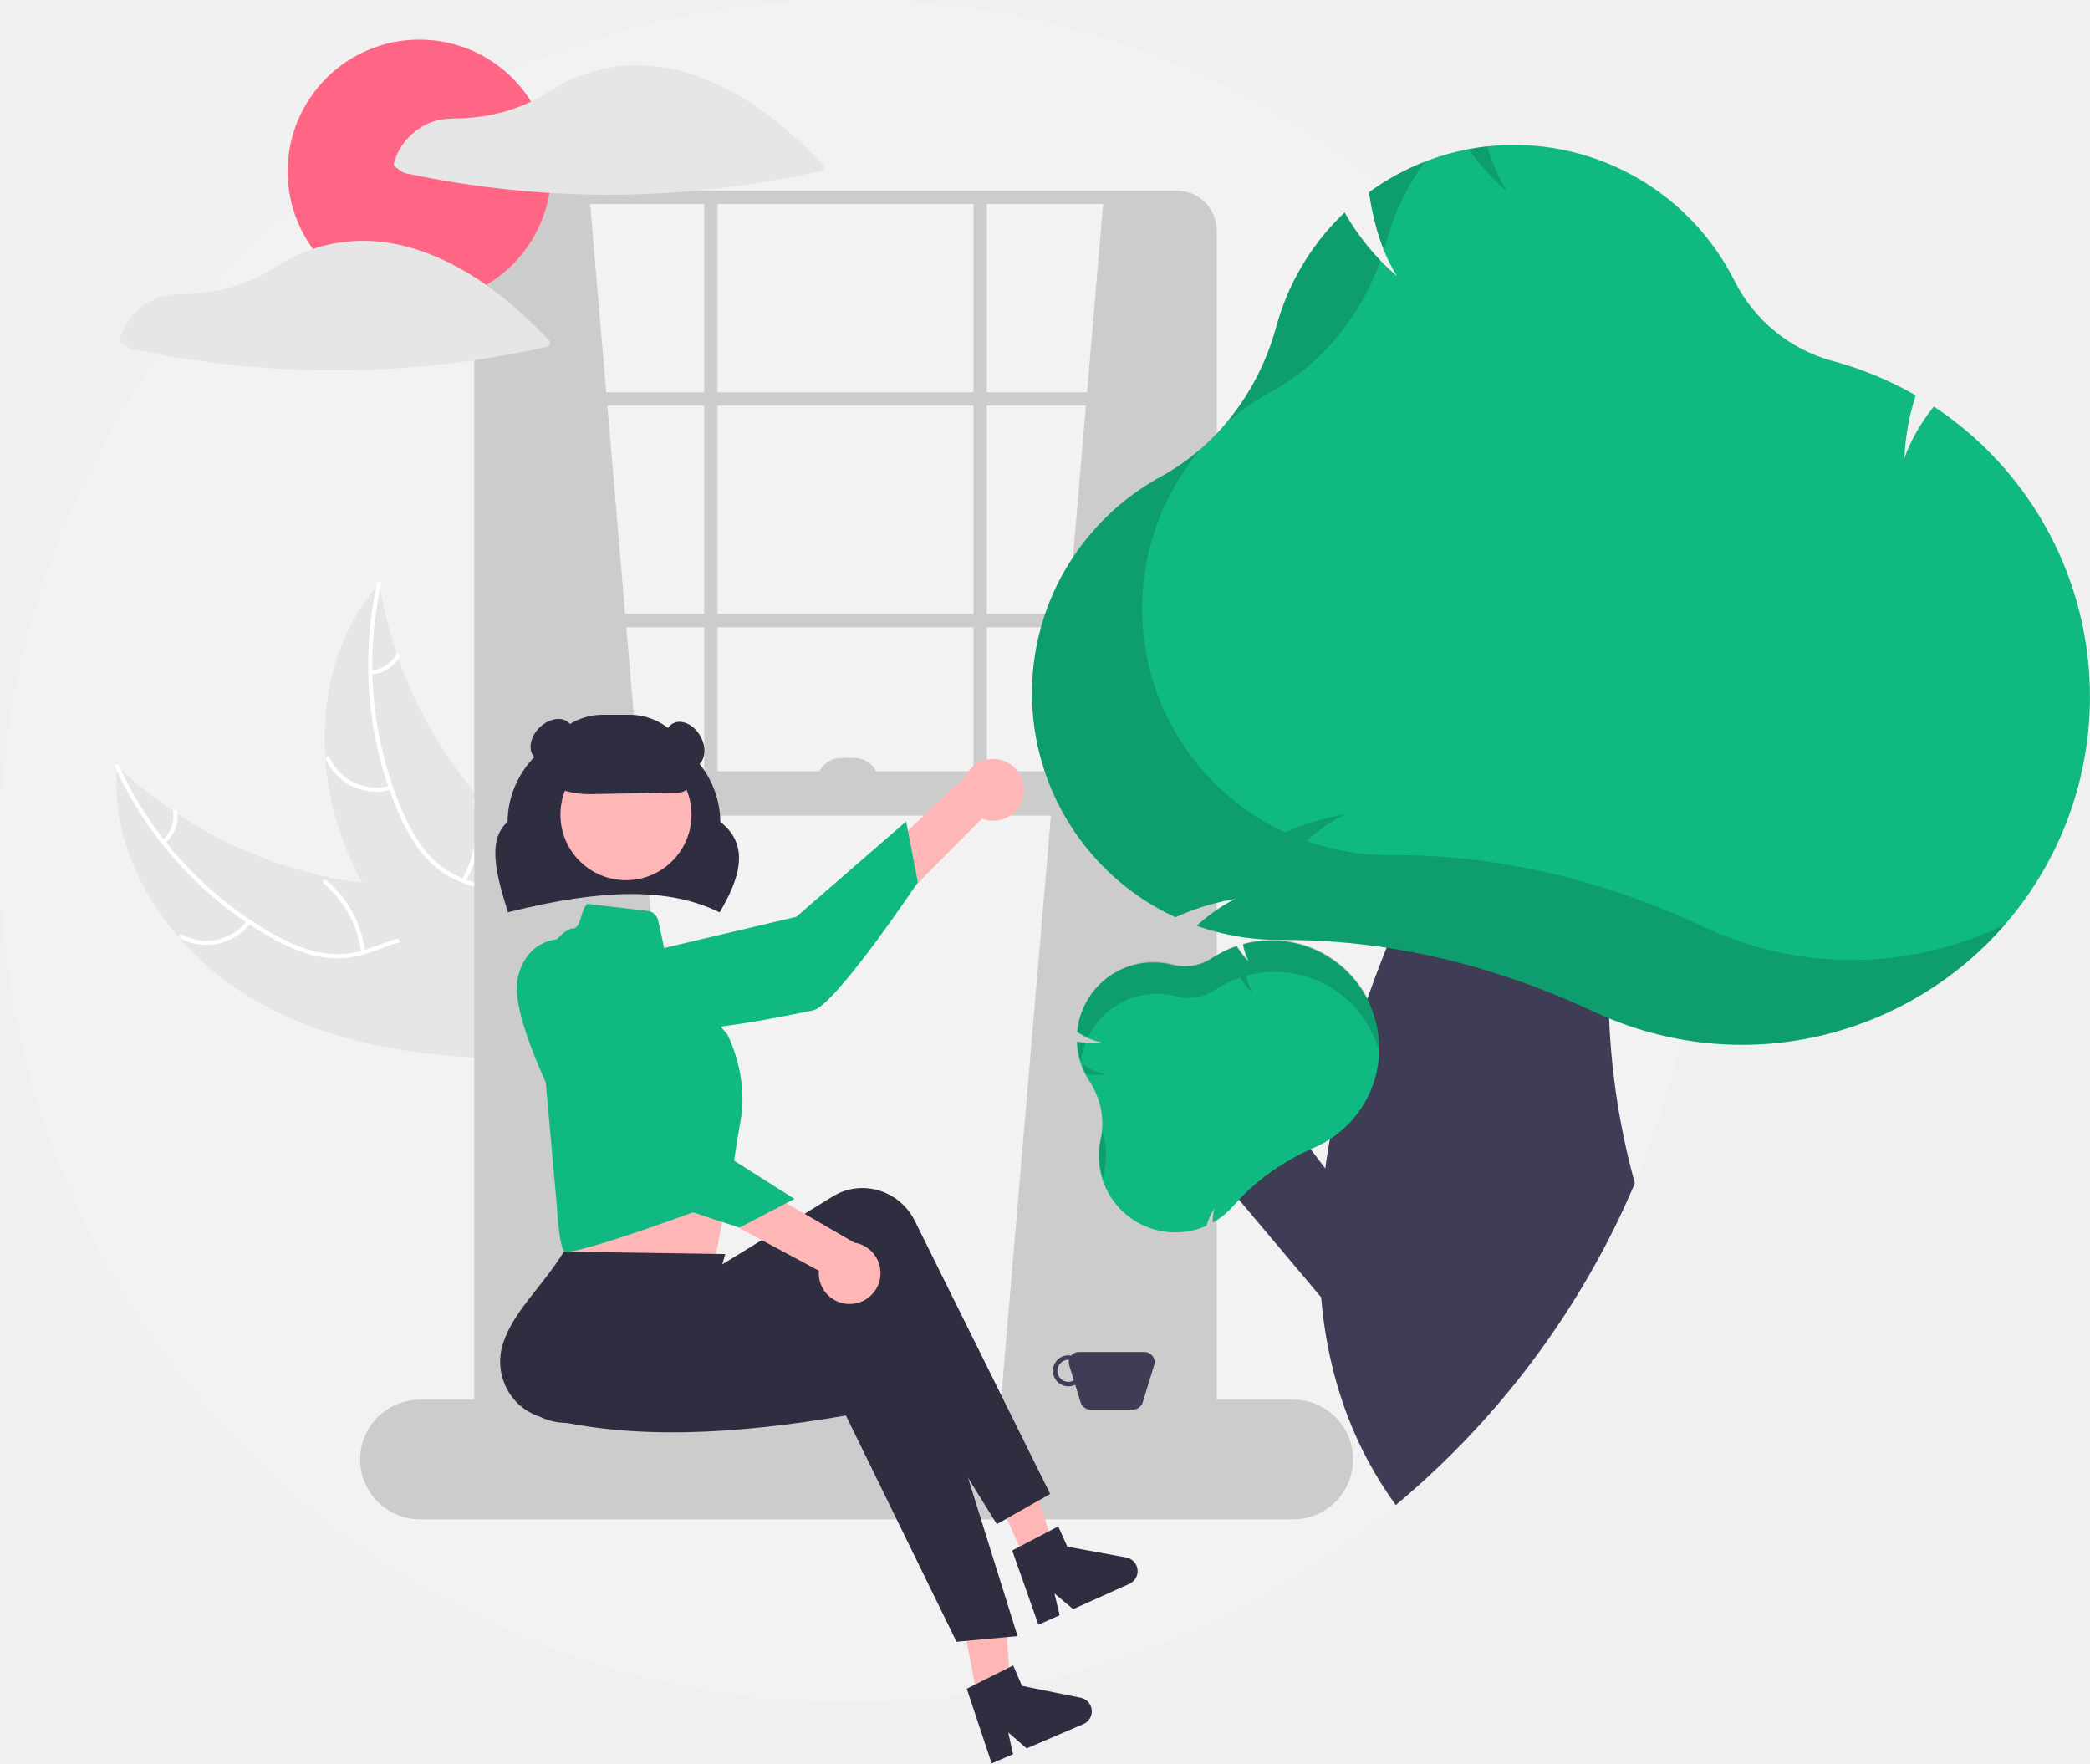
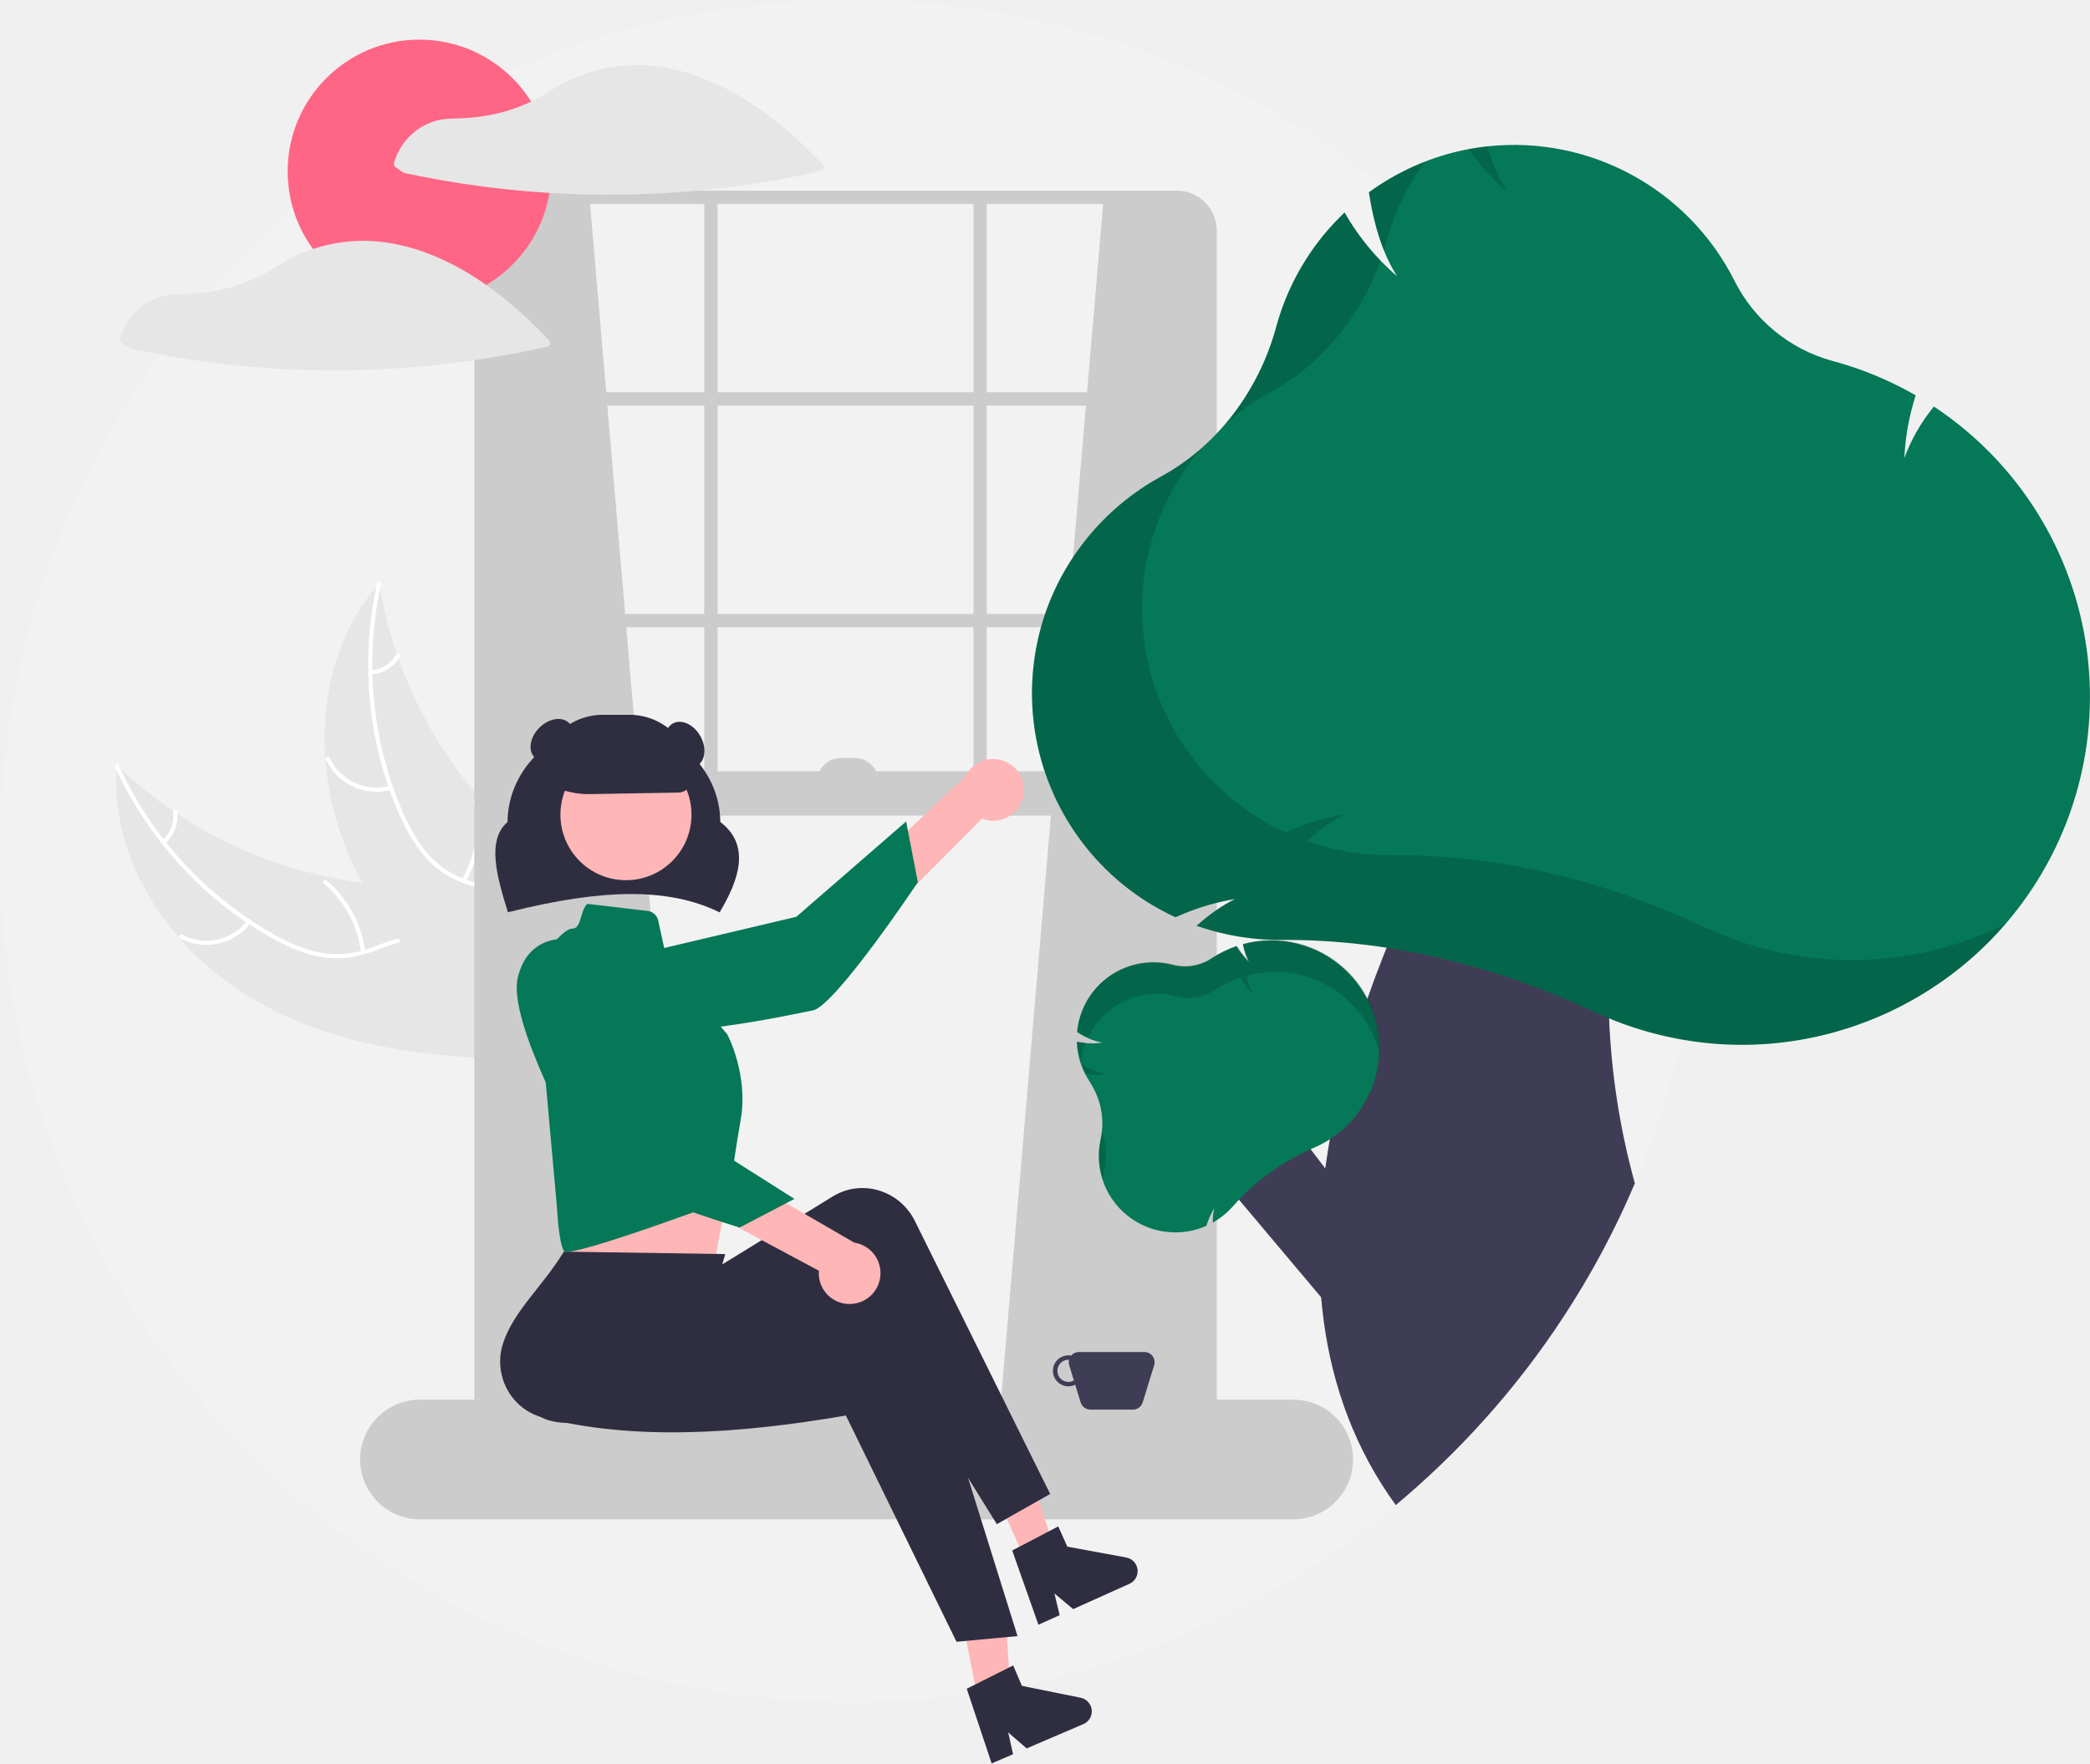
<svg xmlns="http://www.w3.org/2000/svg" data-name="Layer 1" width="943.001" height="795.629" viewBox="0 0 943.001 795.629">
  <path d="M896.499,436.185q0,16.77-1.41,33.2-1.11,12.825-3.03,25.42-2.04,13.335-5,26.35v.01q-1.935,8.565-4.25,16.99a378.355,378.355,0,0,1-16.67,47.92q-2.16,5.085-4.46,10.1a378.585,378.585,0,0,1-19.46,36.94,385.534,385.534,0,0,1-74.35,89.85q-4.74,4.215-9.61,8.29a382.421,382.421,0,0,1-245.76,88.93c-212.08,0-384-171.92-384-384,0-212.08,171.92-384,384-384a382.306,382.306,0,0,1,238.77,83.25q4.77,3.78,9.42,7.73a386.731,386.731,0,0,1,42.23,41.8h.01A382.505,382.505,0,0,1,896.499,436.185Z" transform="translate(-128.4995 -52.18526)" fill="#f2f2f2" />
  <path d="M241.856,502.516c-36.581-21.772-64.19-62.461-60.606-104.878a196.133,196.133,0,0,0,123.333,54.055c17.822,1.053,37.754.369,50.874,12.478,8.163,7.534,11.963,18.878,12.586,29.969.623,11.091-1.599,22.124-3.809,33.011l.761,2.667C322.426,529.978,278.436,524.288,241.856,502.516Z" transform="translate(-128.4995 -52.18526)" fill="#e6e6e6" />
  <path d="M182.142,397.593a167.641,167.641,0,0,0,69.678,76.049c6.587,3.687,13.59,6.854,21.032,8.323a41.405,41.405,0,0,0,21.723-1.721c6.534-2.204,12.963-5.214,19.919-5.791,7.332-.608,14.12,2.221,19.453,7.175,6.525,6.062,10.483,14.107,14.08,22.109,3.994,8.885,8.001,18.176,15.659,24.565.928.774-.328,2.168-1.254,1.396-13.322-11.116-15.497-29.732-26.146-42.824-4.969-6.109-11.809-10.757-19.935-10.635-7.106.107-13.738,3.206-20.334,5.495-6.927,2.403-13.865,3.532-21.178,2.474-7.48-1.081-14.622-3.981-21.274-7.484a162.642,162.642,0,0,1-40.498-30.723A170.614,170.614,0,0,1,180.355,398.165c-.501-1.095,1.29-1.66,1.787-.572Z" transform="translate(-128.4995 -52.18526)" fill="#fff" />
  <path d="M241.624,468.62a25.152,25.152,0,0,1-31.817,6.956c-1.064-.571-.227-2.25.838-1.679a23.29,23.29,0,0,0,29.583-6.531c.727-.964,2.119.296,1.396,1.254Z" transform="translate(-128.4995 -52.18526)" fill="#fff" />
  <path d="M291.41,481.797a48.478,48.478,0,0,0-16.879-31.036c-.925-.777.33-2.172,1.254-1.396A50.424,50.424,0,0,1,293.284,481.697c.148,1.201-1.727,1.294-1.874.1Z" transform="translate(-128.4995 -52.18526)" fill="#fff" />
  <path d="M201.841,431.157a14.237,14.237,0,0,0,4.79-12.632c-.163-1.198,1.712-1.29,1.874-.1a15.954,15.954,0,0,1-5.268,13.986.97.97,0,0,1-1.325.071.943.943,0,0,1-.071-1.325Z" transform="translate(-128.4995 -52.18526)" fill="#fff" />
  <path d="M299.659,315.46c.123.745.246,1.491.383,2.243a187.493,187.493,0,0,0,7.517,29.471c.243.747.501,1.499.765,2.238a197.66,197.66,0,0,0,36.584,62.908,191.952,191.952,0,0,0,20.694,20.552c10.233,8.722,22.022,17.365,28.582,28.626a32.93,32.93,0,0,1,1.871,3.621L368.189,528.683c-.136.113-.258.232-.394.346l-.997,2.589c-.405-.299-.818-.618-1.223-.917-.236-.172-.465-.359-.701-.532-.155-.119-.31-.24-.457-.339-.052-.04-.103-.08-.141-.113-.147-.099-.273-.206-.405-.299q-3.474-2.664-6.923-5.386c-.015-.006-.015-.006-.023-.027-17.484-13.872-33.964-29.326-47.574-46.789-.409-.526-.833-1.057-1.23-1.611a183.167,183.167,0,0,1-16.25-25.087,161.928,161.928,0,0,1-6.968-14.829,134.653,134.653,0,0,1-9.588-40.995c-2.043-28.075,4.916-56.49,22.949-77.632C298.727,316.522,299.182,315.995,299.659,315.46Z" transform="translate(-128.4995 -52.18526)" fill="#e6e6e6" />
  <path d="M300.403,315.957a167.641,167.641,0,0,0,9.848,102.672c3.04,6.91,6.724,13.655,11.782,19.308a41.405,41.405,0,0,0,18.381,11.705c6.544,2.175,13.489,3.641,19.391,7.369,6.22,3.929,9.937,10.274,11.212,17.441,1.56,8.769-.123,17.575-2.069,26.13-2.16,9.498-4.555,19.33-2.287,29.042.275,1.177-1.567,1.534-1.841.359-3.945-16.896,5.527-33.07,4.907-49.934-.29-7.869-2.953-15.699-9.515-20.494-5.738-4.193-12.899-5.711-19.544-7.856-6.977-2.252-13.197-5.528-18.399-10.775-5.322-5.367-9.278-11.982-12.481-18.784a162.642,162.642,0,0,1-13.838-48.913,170.614,170.614,0,0,1,2.683-57.888c.26-1.176,2.029-.549,1.771.619Z" transform="translate(-128.4995 -52.18526)" fill="#fff" />
  <path d="M305.132,408.481A25.152,25.152,0,0,1,275.54,394.879c-.506-1.096,1.174-1.933,1.68-.836a23.29,23.29,0,0,0,27.553,12.596c1.161-.331,1.513,1.512.359,1.841Z" transform="translate(-128.4995 -52.18526)" fill="#fff" />
  <path d="M336.95,448.976a48.477,48.477,0,0,0,5.209-34.943c-.271-1.178,1.571-1.535,1.841-.359a50.424,50.424,0,0,1-5.494,36.35c-.605,1.047-2.158-.006-1.556-1.048Z" transform="translate(-128.4995 -52.18526)" fill="#fff" />
  <path d="M295.923,354.616a14.237,14.237,0,0,0,11.429-7.202c.591-1.055,2.144 0,1.556,1.048a15.954,15.954,0,0,1-12.626,7.995.97.97,0,0,1-1.1-.741.943.943,0,0,1,.741-1.1Z" transform="translate(-128.4995 -52.18526)" fill="#fff" />
  <path d="M394.499,141.185l47,550.192-94,7.068V148.185C358.7,140.774,374.779,139.614,394.499,141.185Z" transform="translate(-128.4995 -52.18526)" fill="#ccc" />
  <path d="M626.499,141.185l-47,550.192,94,7.068V148.185C662.298,140.774,646.22,139.614,626.499,141.185Z" transform="translate(-128.4995 -52.18526)" fill="#ccc" />
  <path d="M659.425,721.185H360.574a18.095,18.095,0,0,1-18.075-18.075V156.26a18.095,18.095,0,0,1,18.075-18.075H659.425A18.095,18.095,0,0,1,677.499,156.26v546.85A18.095,18.095,0,0,1,659.425,721.185Zm-298.851-577A12.088,12.088,0,0,0,348.499,156.26v546.85a12.089,12.089,0,0,0,12.075,12.075H659.425a12.089,12.089,0,0,0,12.075-12.075V156.26a12.088,12.088,0,0,0-12.075-12.075Z" transform="translate(-128.4995 -52.18526)" fill="#ccc" />
  <rect x="217" y="177" width="329" height="6" fill="#ccc" />
  <rect x="217" y="277" width="329" height="6" fill="#ccc" />
  <rect x="317.764" y="89" width="6" height="273" fill="#ccc" />
  <rect x="439.236" y="89" width="6" height="273" fill="#ccc" />
  <path d="M711.999,737.685h-394a27,27,0,0,1,0-54h394a27,27,0,0,1,0,54Z" transform="translate(-128.4995 -52.18526)" fill="#ccc" />
  <rect x="219" y="348" width="327" height="20" fill="#ccc" />
  <path d="M453.194,463.836l-.415-.2c-22.292-10.769-51.483-10.759-94.653.035l-.461.115-.138-.455c-4.567-14.974-9.74-31.934-.021-40.278.136-24.485,21.614-44.368,47.996-44.368,26.376,0,47.851,19.872,47.995,44.351,14.458,11.054,7.567,27.388-.068,40.402Z" transform="translate(-128.4995 -52.18526)" fill="#2f2e41" />
  <path d="M590.206,411.405a13.844,13.844,0,0,1-18.647,10.147l-78.778,79.165L485.753,476.136,563.994,402.621a13.919,13.919,0,0,1,26.212,8.784Z" transform="translate(-128.4995 -52.18526)" fill="#ffb6b6" />
-   <path d="M395.507,487.618s-7.147,16.197,10.488,26.185,79.273-3.812,89.274-5.738S542.625,450.237,542.625,450.237l-5.282-27.415-49.54,43.005Z" transform="translate(-128.4995 -52.18526)" fill="#10b981" />
+   <path d="M395.507,487.618s-7.147,16.197,10.488,26.185,79.273-3.812,89.274-5.738S542.625,450.237,542.625,450.237l-5.282-27.415-49.54,43.005Z" transform="translate(-128.4995 -52.18526)" fill="#047857" />
  <path d="M382.499,577.185l1,19s-2.952,16.83-.524,20.462c2.409,3.614,68.15,4.07,68.15,4.07s4.344-23.416,8.085-43.913Z" transform="translate(-128.4995 -52.18526)" fill="#ffb6b6" />
  <polygon points="443.014 776.221 456.758 773.445 452.824 717.931 432.54 722.028 443.014 776.221" fill="#ffb6b6" />
  <polygon points="462.701 703.978 475.478 698.233 458.903 645.117 440.045 653.597 462.701 703.978" fill="#ffb6b6" />
  <path d="M602.33,726.235l-24.058,13.622-59.332-95.342c-41.651,28.061-82.381,41.499-123.441,48.67-13.882,2.472-28.035,1.219-30.701-12.91q-.187-.991-.298-1.993c-1.639-15.433,17.558-35.215,19.999-54.097l52.54-3.154,6.479,8.307L504.28,591.982c12.219-7.512,28.291-3.449,35.897,9.076q.602.992,1.118,2.033Z" transform="translate(-128.4995 -52.18526)" fill="#2f2e41" />
  <path d="M587.605,790.372l-27.528,2.558-49.913-102.081c-49.495,8.512-96.19,11.239-136.579.942-13.675-3.438-22.034-17.558-18.67-31.538q.236-.98.545-1.94c4.834-14.748,17.487-25.183,27.456-41.404L455.733,618.016l-8.133,28.062,70.736-9.154c14.225-1.841,27.217,8.456,29.018,22.998q.143,1.152.186,2.313Z" transform="translate(-128.4995 -52.18526)" fill="#2f2e41" />
  <circle cx="282.432" cy="367.57" r="29.568" fill="#ffb6b6" />
-   <path d="M393.598,459.997l27.111,3.19a5.532,5.532,0,0,1,4.758,4.313l4.311,19.729,26.877,31.651s9.651,18.096,6.032,38.605-5.21,35.748-5.21,35.748S385.381,620.263,382.968,616.644s-3.196-20.058-3.196-20.058L370.121,489.216S380.979,471.121,387.011,471.121C390.904,470.989,390.405,462.228,393.598,459.997Z" transform="translate(-128.4995 -52.18526)" fill="#10b981" />
-   <ellipse cx="329.711" cy="539.387" rx="6.884" ry="8.261" fill="#10b981" />
+   <path d="M393.598,459.997l27.111,3.19a5.532,5.532,0,0,1,4.758,4.313l4.311,19.729,26.877,31.651s9.651,18.096,6.032,38.605-5.21,35.748-5.21,35.748S385.381,620.263,382.968,616.644s-3.196-20.058-3.196-20.058L370.121,489.216S380.979,471.121,387.011,471.121C390.904,470.989,390.405,462.228,393.598,459.997Z" transform="translate(-128.4995 -52.18526)" fill="#047857" />
+   <ellipse cx="329.711" cy="539.387" rx="6.884" ry="8.261" fill="#047857" />
  <path d="M564.693,814.113l20.954-10.501,3.949,9.213,26.496,5.356a6.261,6.261,0,0,1,1.227,11.892l-25.601,10.974-8.319-7.222,2.183,9.852-9.653,4.138Z" transform="translate(-128.4995 -52.18526)" fill="#2f2e41" />
  <path d="M585.204,751.744l20.766-10.868,4.111,9.142,26.587,4.889a6.261,6.261,0,0,1,1.436,11.869l-25.404,11.422-8.445-7.074,2.356,9.812-9.578,4.307Z" transform="translate(-128.4995 -52.18526)" fill="#2f2e41" />
  <path d="M394.039,410.48a37.838,37.838,0,0,1-21.826-6.886l-.213-.149v-.26a28.532,28.532,0,0,1,28.5-28.5h12a28.532,28.532,0,0,1,28.5,28.5,6.636,6.636,0,0,1-6.49,6.604l-39.796.686C394.488,410.479,394.263,410.48,394.039,410.48Z" transform="translate(-128.4995 -52.18526)" fill="#2f2e41" />
  <ellipse cx="437.499" cy="388.185" rx="8" ry="11" transform="translate(-263.9783 218.5714) rotate(-30)" fill="#2f2e41" />
  <ellipse cx="377.5" cy="386.185" rx="11" ry="8" transform="translate(-291.0066 327.8583) rotate(-45)" fill="#2f2e41" />
  <path d="M644.838,662.185H615.325a4.57,4.57,0,0,0-3.499,1.617,6.999,6.999,0,1,0,1.806,13.173l2.448,7.954a4.611,4.611,0,0,0,4.408,3.255h19.188a4.611,4.611,0,0,0,4.407-3.255l5.163-16.777A4.612,4.612,0,0,0,644.838,662.185Zm-34.256,13.5a5,5,0,1,1,0-10c.091,0,.176.022.267.027a4.564,4.564,0,0,0,.07,2.441l2.112,6.865A4.937,4.937,0,0,1,610.581,675.685Z" transform="translate(-128.4995 -52.18526)" fill="#3f3d56" />
  <path d="M513.052,640.478a13.844,13.844,0,0,1-15.07-14.951L399.543,572.775,421.074,558.989l92.873,53.858a13.919,13.919,0,0,1-.895,27.63Z" transform="translate(-128.4995 -52.18526)" fill="#ffb6b6" />
-   <path d="M384.182,475.832s-17.566-2.2-22.075,17.56,26.396,74.846,31.111,83.874,68.983,28.773,68.983,28.773l24.747-12.926-55.411-35.118Z" transform="translate(-128.4995 -52.18526)" fill="#10b981" />
+   <path d="M384.182,475.832s-17.566-2.2-22.075,17.56,26.396,74.846,31.111,83.874,68.983,28.773,68.983,28.773l24.747-12.926-55.411-35.118Z" transform="translate(-128.4995 -52.18526)" fill="#047857" />
  <path d="M379.5,342h6a11,11,0,0,1,11,11v0a0,0,0,0,1,0,0h-28a0,0,0,0,1,0,0v0A11,11,0,0,1,379.5,342Z" fill="#ccc" />
  <circle cx="189.242" cy="77.324" r="59.442" fill="#ff6584" />
  <path d="M499.738,126.411c-15.731-16.502-34.001-31.557-55.63-39.512a89.414,89.414,0,0,0-18.633-4.682c-.051-.007-.1.003-.15-.001a2.746,2.746,0,0,0-.314-.062,71.725,71.725,0,0,0-26.622,1.607A73.554,73.554,0,0,0,385.993,88.079a108.399,108.399,0,0,0-11.631,6.592,75.653,75.653,0,0,1-25.703,9.589,86.468,86.468,0,0,1-13.805,1.355c-4.018.081-7.807.22-11.613,1.672a27.874,27.874,0,0,0-16.976,18.381,1.807,1.807,0,0,0,.803,1.974c1.03.737,2.034,1.574,3.115,2.231a9.719,9.719,0,0,0,3.043.83q2.58.544,5.167,1.057,9.529,1.888,19.137,3.343,19.442,2.943,39.094,4.146a435.303,435.303,0,0,0,78.685-2.365,436.802,436.802,0,0,0,43.655-7.551A1.764,1.764,0,0,0,499.738,126.411Z" transform="translate(-128.4995 -52.18526)" fill="#e6e6e6" />
  <path d="M320.562,166.155a89.414,89.414,0,0,0-18.632-4.682c-.051-.007-.1.003-.15-.001a2.747,2.747,0,0,0-.314-.062,71.725,71.725,0,0,0-26.622,1.607,73.555,73.555,0,0,0-12.396,4.318,108.4,108.4,0,0,0-11.631,6.592,75.653,75.653,0,0,1-25.703,9.589,86.468,86.468,0,0,1-13.805,1.355c-4.018.081-7.807.22-11.613,1.672A27.874,27.874,0,0,0,182.72,204.923a1.807,1.807,0,0,0,.803,1.974c1.03.737,2.034,1.574,3.115,2.231a9.719,9.719,0,0,0,3.043.83q2.58.544,5.167,1.057,9.529,1.888,19.137,3.343,19.442,2.943,39.094,4.146a435.303,435.303,0,0,0,78.685-2.365,436.803,436.803,0,0,0,43.655-7.551,1.764,1.764,0,0,0,.771-2.922C360.461,189.165,342.191,174.11,320.562,166.155Z" transform="translate(-128.4995 -52.18526)" fill="#e6e6e6" />
  <polygon points="620.723 557.099 575.011 497.048 538.943 517.442 615.374 608.204 620.723 557.099" fill="#3f3d56" />
  <path d="M854.519,511.665a329.337,329.337,0,0,0,11.62,74.41q-2.16,5.085-4.46,10.1a378.585,378.585,0,0,1-19.46,36.94,385.534,385.534,0,0,1-74.35,89.85q-4.74,4.215-9.61,8.29c-18.51-25.52-28.5-53.68-32.45-82.66-.5-3.68-.91-7.4-1.22-11.1v-.02a236.759,236.759,0,0,1-.73-27.04c.01-.72.03-1.45.06-2.18.35-9.64,1.22-19.3,2.53-28.87v-.01c.15-1.1.3-2.2.47-3.3.48-3.3,1.02-6.6,1.61-9.88a400.208,400.208,0,0,1,14.34-55.79v-.01c.17-.53.34-1.05.53-1.57.66-1.98,1.33-3.94,2.02-5.9a3.435,3.435,0,0,1,.16-.45q1.335-3.84,2.73-7.62.375-1.05.78-2.1c1.05-2.81,2.12-5.6,3.21-8.35.34-.88.69-1.76,1.04-2.63.27-.67.53-1.34.81-2v-.01q2.385-5.895,4.83-11.56c4.57-10.62,9.27-20.61,13.85-29.82l.01-.01c19.01-38.13,36.29-62.89,36.29-62.89l64.89,21c-7.74,13.73-13.73,33.98-17.01,57.87a323.067,323.067,0,0,0-2.49,57.3Z" transform="translate(-128.4995 -52.18526)" fill="#3f3d56" />
-   <path d="M746.669,505.555c-.38-.89-.81-1.76-1.25-2.63a49.257,49.257,0,0,0-8.71-12c-.52-.53-1.06-1.06-1.62-1.56a48.718,48.718,0,0,0-45.48-11.26l-.04.02-.3.08.07.34a28.28,28.28,0,0,0,1.3,4.65c.15.41.32.8.49,1.19.07.18.16.34.24.52,0,0-.01.01.01.01,0,.01.01.02.01.03.19.37.37.75.57,1.11-.41-.39-.8-.79-1.18-1.2-.37-.38-.71-.78-1.05-1.18a33.147,33.147,0,0,1-3.15-4.34l-.16-.27-.28.11a49.113,49.113,0,0,0-10.72,5.25l-.36.24a21.802,21.802,0,0,1-17.51,2.86,34.718,34.718,0,0,0-27.59,4.51,34.303,34.303,0,0,0-7.18,6.26c-.18.21-.36.43-.54.64-.38.46-.74.93-1.09,1.41a34.263,34.263,0,0,0-6.67,17.23l-.02.23.19.13a29.714,29.714,0,0,0,11.24,4.68,33.63,33.63,0,0,1-7.64.19h-.01a30.941,30.941,0,0,1-3.44-.48l-.21-.04h-.01l-.26-.05.04.48a34.399,34.399,0,0,0,5.57,17.15l.1.14a1.407,1.407,0,0,1,.1.16,35.997,35.997,0,0,1,3.52,6.91,32.918,32.918,0,0,1,1.48,18.91,34.48,34.48,0,0,0,14.12,36.18,34.296,34.296,0,0,0,16.95,5.95c.83.07,1.67.11,2.51.11a34.479,34.479,0,0,0,13.97-2.91l.16-.06.04-.18a33.841,33.841,0,0,1,3.54-7.78,23.575,23.575,0,0,0-.74,5.87v.66l.57-.33c.49-.29.99-.6,1.44-.89a35.226,35.226,0,0,0,7.27-6.32c.83-.96,1.67-1.89,2.55-2.82l.01-.01c1.71-1.82,3.52-3.6,5.4-5.3a100.973,100.973,0,0,1,12.8-9.77,110.307,110.307,0,0,1,14.13-7.68h.01c.55-.26,1.11-.51,1.66-.75a48.741,48.741,0,0,0,7.01-3.76c.08-.05.15-.09.22-.14a48.792,48.792,0,0,0,17.92-60.5Z" transform="translate(-128.4995 -52.18526)" fill="#10b981" />
+   <path d="M746.669,505.555c-.38-.89-.81-1.76-1.25-2.63a49.257,49.257,0,0,0-8.71-12c-.52-.53-1.06-1.06-1.62-1.56a48.718,48.718,0,0,0-45.48-11.26l-.04.02-.3.08.07.34a28.28,28.28,0,0,0,1.3,4.65c.15.41.32.8.49,1.19.07.18.16.34.24.52,0,0-.01.01.01.01,0,.01.01.02.01.03.19.37.37.75.57,1.11-.41-.39-.8-.79-1.18-1.2-.37-.38-.71-.78-1.05-1.18a33.147,33.147,0,0,1-3.15-4.34l-.16-.27-.28.11a49.113,49.113,0,0,0-10.72,5.25l-.36.24a21.802,21.802,0,0,1-17.51,2.86,34.718,34.718,0,0,0-27.59,4.51,34.303,34.303,0,0,0-7.18,6.26c-.18.21-.36.43-.54.64-.38.46-.74.93-1.09,1.41a34.263,34.263,0,0,0-6.67,17.23l-.02.23.19.13a29.714,29.714,0,0,0,11.24,4.68,33.63,33.63,0,0,1-7.64.19h-.01a30.941,30.941,0,0,1-3.44-.48l-.21-.04h-.01l-.26-.05.04.48a34.399,34.399,0,0,0,5.57,17.15l.1.14a1.407,1.407,0,0,1,.1.16,35.997,35.997,0,0,1,3.52,6.91,32.918,32.918,0,0,1,1.48,18.91,34.48,34.48,0,0,0,14.12,36.18,34.296,34.296,0,0,0,16.95,5.95c.83.07,1.67.11,2.51.11a34.479,34.479,0,0,0,13.97-2.91l.16-.06.04-.18a33.841,33.841,0,0,1,3.54-7.78,23.575,23.575,0,0,0-.74,5.87v.66l.57-.33c.49-.29.99-.6,1.44-.89a35.226,35.226,0,0,0,7.27-6.32c.83-.96,1.67-1.89,2.55-2.82l.01-.01c1.71-1.82,3.52-3.6,5.4-5.3a100.973,100.973,0,0,1,12.8-9.77,110.307,110.307,0,0,1,14.13-7.68h.01c.55-.26,1.11-.51,1.66-.75a48.741,48.741,0,0,0,7.01-3.76c.08-.05.15-.09.22-.14a48.792,48.792,0,0,0,17.92-60.5Z" transform="translate(-128.4995 -52.18526)" fill="#047857" />
  <path d="M626.777,580.184a34.46,34.46,0,0,0-.619,3.684,34.929,34.929,0,0,1-.782-18.176c.208-.921.364-1.853.486-2.791A32.78,32.78,0,0,1,626.777,580.184Z" transform="translate(-128.4995 -52.18526)" opacity="0.15" />
  <path d="M627.533,536.806a33.631,33.631,0,0,1-8.932.043,34.586,34.586,0,0,1-2.007-4.545A29.305,29.305,0,0,0,627.533,536.806Z" transform="translate(-128.4995 -52.18526)" opacity="0.15" />
  <path d="M618.364,522.484a34.761,34.761,0,0,0-2.161,8.705,34.362,34.362,0,0,1-1.602-8.768l-.025-.48.472.092A33.397,33.397,0,0,0,618.364,522.484Z" transform="translate(-128.4995 -52.18526)" opacity="0.15" />
  <path d="M630.217,491.738a34.632,34.632,0,0,1,27.574-4.516,21.766,21.766,0,0,0,17.52-2.855l.361-.238a48.965,48.965,0,0,1,10.714-5.262l.288-.1.157.26a33.12,33.12,0,0,0,5.376,6.725,25.398,25.398,0,0,1-2.618-7.51l-.068-.346.341-.09a48.721,48.721,0,0,1,61.116,49.7,48.73,48.73,0,0,0-59.715-35.207l-.341.09.068.346a25.399,25.399,0,0,0,2.618,7.51,33.121,33.121,0,0,1-5.376-6.725l-.157-.26-.288.1a48.964,48.964,0,0,0-10.714,5.262l-.361.238a21.766,21.766,0,0,1-17.52,2.855,34.556,34.556,0,0,0-39.8,18.426,41.881,41.881,0,0,1-4.493-2.51l-.196-.124.023-.23A34.418,34.418,0,0,1,630.217,491.738Z" transform="translate(-128.4995 -52.18526)" opacity="0.15" />
-   <path d="M1001.979,236.225l-.95-.63-.69.9a81.83,81.83,0,0,0-12.59,22.29,106.752,106.752,0,0,1,4.82-27.29l.3-.93-.86-.49a157.689,157.689,0,0,0-35.5-14.72l-1.35-.36a70.061,70.061,0,0,1-44.15-36.28,111.368,111.368,0,0,0-111.43-60.49h-.01c-.24.02-.49.05-.73.08-.41.04-.81.09-1.21.14-.82.11-1.62.22-2.42.34-.68.1-1.37.21-2.05.33-.36.05-.71.11-1.06.18-.35.06-.71.12-1.06.19h-.01a110.254,110.254,0,0,0-19.66,5.65h-.01v.01l-1.61.63q-2.49,1.02-4.94,2.16c-.37.17-.73.35-1.1.52-.1.05-.21.1-.31.16-1.05.5-2.09,1.02-3.12,1.57-.15.07-.3.15-.45.23l-.96.51q-3.165,1.71-6.22,3.63c-.17.1-.33.2-.5.31-.18.12-.37.24-.55.36-.11.06-.22.14-.33.21-.31.19-.61.39-.91.6-.6.39-1.2.79-1.79,1.2-.61.41-1.21.84-1.81,1.27l-.6.43.11.74c.1.61.19,1.22.3,1.82.1.6.2,1.19.31,1.78.17.99.36,1.97.55,2.92.13.63.25,1.25.39,1.86q.195.945.42,1.89c.29,1.3.6,2.56.93,3.8.16.62.33,1.24.51,1.85.1.37.2.74.31,1.1q.12.375.24.75c.02.08.04.17.07.26a2.406,2.406,0,0,0,.08.25q.165.555.33,1.08c.06.19.12.38.19.56.14.43.29.87.44,1.29.16.48.33.96.5,1.43.04.12.08.23.12.35.03.09.06.18.1.27.04.1.08.21.12.31.17.45.34.91.52,1.36.06.16.12.33.19.49a71.635,71.635,0,0,0,5.95,11.7q-3.885-3.33-7.48-7.06a107.658,107.658,0,0,1-10.2-12.31c-.25-.34-.5-.69-.73-1.04-.47-.67-.93-1.34-1.38-2.02-.48-.7-.94-1.43-1.39-2.15-.3-.48-.6-.97-.89-1.45-.29-.46-.56-.91-.82-1.37l-.78-1.34h-.01v.01l-1.1,1.08c-.44.43-.88.86-1.31,1.29a111.134,111.134,0,0,0-28.27,48.65l-.15.55-.15.57c-.29,1.02-.58,2.01-.89,3.02v.01c-.3,1-.62,2-.96,2.98-.31.93-.63,1.85-.97,2.77q-.165.465-.36.93c-.21.6-.44,1.19-.67,1.79-.11.27-.22.55-.33.82-.27.66-.54,1.32-.81,1.97-.04.1-.09.21-.14.31-.08.2-.17.4-.25.59-.21.48-.43.97-.64,1.45-.15.31-.29.63-.43.94-.06.14-.13.28-.19.42-.37.8-.75,1.59-1.15,2.37-.45.92-.91,1.84-1.4,2.74-.43.84-.88,1.66-1.35,2.48-.81,1.45-1.66,2.89-2.54,4.29-.34.54-.68,1.08-1.03,1.62-.08.13-.16.26-.24.38-.29.47-.59.92-.9,1.38-.21.31-.42.62-.63.92-.35.54-.72,1.06-1.1,1.57-.1.16-.21.31-.32.46-.56.78-1.12,1.54-1.69,2.3-.02.01-.02.02-.03.03-.02,0-.02.01-.03.02-.25.33-.5.66-.76.98-.34.47-.71.93-1.08,1.38-.6.76-1.23,1.53-1.87,2.28-.02.02-.03.04-.05.05a106.528,106.528,0,0,1-10.74,10.92c-.07.06-.12.12-.19.17-.54.47-1.08.94-1.64,1.4q-.345.285-.69.57c-.38.32-.77.64-1.15.93a.793.793,0,0,1-.15.12c-.34.28-.67.54-1.01.8-.41.33-.82.64-1.24.95q-2.97,2.25-6.1,4.25c-.31.21-.64.42-.96.62-.19.12-.38.24-.56.34-.76.47-1.52.93-2.28,1.37-.76.45-1.54.88-2.31,1.3-1.65.9-3.28,1.84-4.87,2.82-.8.5-1.6,1-2.39,1.51q-4.71,3.06-9.07,6.55a110.737,110.737,0,0,0-8.35,7.41q-.495.48-.99.99c-.66.65-1.3,1.31-1.91,1.97-.98,1.01-1.92,2.05-2.85,3.1a112.398,112.398,0,0,0-12.96,18.02,105.926,105.926,0,0,0-5.08,9.89c-1.15,2.53-2.2,5.12-3.15,7.74q-.945,2.625-1.77,5.3c-.27.89-.53,1.79-.78,2.69-.85,3.05-1.56,6.13-2.14,9.22q-.705,3.72-1.14,7.45c-.15,1.25-.27,2.5-.38,3.74q-.386,4.572-.395,9.152a111.31,111.31,0,0,0,3.315,27.178q.735,2.94,1.63,5.85c.3.97.62,1.93.94,2.89q1.215,3.6,2.69,7.13.885,2.115,1.86,4.2a111.616,111.616,0,0,0,15.68,24.56q1.545,1.845,3.19,3.63c.01,0,0,.01,0,.01a110.899,110.899,0,0,0,8.63,8.44h.01q1.815,1.605,3.69,3.11c.01-.01.01,0,.01,0,1.26,1.02,2.53,2,3.83,2.95q.975.705,1.98,1.41,1.965,1.395,4.01,2.69h.01q2.04,1.32,4.14,2.52c2.81,1.61,5.69,3.12,8.65,4.49l.5.23.51-.23a109.461,109.461,0,0,1,14.64-5.37c1.1-.32,2.21-.61,3.31-.89q4.17-1.035,8.4-1.74a69.101,69.101,0,0,0-7.94,4.67c-1.97,1.33-3.91,2.78-5.86,4.38-.65.53-1.3,1.08-1.95,1.64l-1.62,1.4,2.03.67c.74.24,1.48.48,2.22.7,1.01.32,2.01.61,2.99.88q3.21.9,6.46,1.59c.53.11,1.05.22,1.58.33,1.03.2,2.07.4,3.11.58a.687.687,0,0,0,.13.02c1.08.18,2.17.35,3.25.5q3.015.435,6.03.69c.22.03.44.04.67.05.49.04.97.08,1.46.11,1.08.07,2.17.12,3.26.16.08,0,.15.01.23.01.55.02,1.1.04,1.65.05,0,0,0,.01.01,0,.55.01,1.1.02,1.65.02h3.04c.57,0,1.14.01,1.72.01.8,0,1.61.01,2.41.02.21,0,.43.01.65.01,1.28.02,2.56.05,3.84.08.08,0,.16.01.24.01,1.28.04,2.56.08,3.84.14.28.01.56.02.85.04q1.845.075,3.69.18c.35.02.71.05,1.07.07.93.05,1.87.11,2.8.18.55.03,1.09.07,1.64.12,2.22.17,4.43.36,6.65.58.74.06,1.48.14,2.22.22q2.97.315,5.96.69c.89.1,1.78.22,2.67.34.1.01.2.02.3.04,1.1.15,2.19.3,3.29.46.72.1,1.44.21,2.16.32.74.11,1.48.22,2.22.35.4.06.8.13,1.21.2.96.15,1.93.31,2.9.49a2.348,2.348,0,0,1,.26.04c2.06.36,4.13.74,6.19,1.15,1.21.23,2.41.47,3.61.72.94.19,1.88.39,2.82.59.16.03.32.07.48.11a.515.515,0,0,0,.11.02c1.42.31,2.85.63,4.27.97q7.395,1.71,14.77,3.8c1.13.31,2.26.64,3.39.97.48.14.95.28,1.42.42.98.29,1.95.58,2.93.89.86.26,1.73.53,2.59.81.54.17,1.08.34,1.62.52.84.26,1.68.53,2.51.82.71.22,1.41.45,2.11.7,1,.33,2.01.67,3.01,1.03.29.1.59.2.88.31,1.22.42,2.44.85,3.66,1.3,1.19.43,2.38.87,3.56,1.31.82.31,1.64.61,2.45.93.91.35,1.82.7,2.72,1.06,1.3.51,2.61,1.03,3.91,1.56,1.2.48,2.39.97,3.59,1.48.22.09.45.18.67.28,1.04.43,2.08.88,3.11,1.33.67.28,1.33.57,1.99.86q4.32,1.89,8.63,3.91h.01c1.8.85,3.63,1.66,5.47,2.43.43.18.86.36,1.3.53.73.31,1.47.6,2.21.9.48.19.96.38,1.45.56.71.28,1.43.55,2.15.81.76.28,1.51.56,2.28.82.27.1.54.19.82.29.89.3,1.78.6,2.68.89.09.03.18.06.28.09.94.3,1.88.6,2.83.88a2.002,2.002,0,0,0,.23.07c1.02.31,2.06.61,3.09.9,1.52.42,3.05.82,4.58,1.19.28.07.56.14.84.2.82.2,1.63.39,2.45.57.87.2,1.75.38,2.62.56.88.18,1.76.36,2.63.52.47.09.94.18,1.4.26l1.23.21c.85.15,1.7.28,2.56.42a.195.195,0,0,1,.07.01c.97.15,1.93.29,2.9.41.93.13,1.86.24,2.79.35.19.02.39.04.59.06.77.09,1.54.18,2.31.25q.33.03.66.06c.76.07,1.52.14,2.28.19a3.559,3.559,0,0,0,.46.03c.68.06,1.36.11,2.04.14.48.04.95.06,1.43.09.25.01.49.02.74.03.66.04,1.32.06,1.99.08.81.03,1.62.05,2.42.07.97.02,1.95.03,2.92.03h.02c.95,0,1.91-.01,2.86-.03h.36l1.05-.03c.54-.01,1.08-.03,1.61-.05,1.02-.04,2.03-.09,3.04-.15.4-.02.81-.05,1.21-.07.18-.01.37-.03.55-.04.63-.04,1.25-.08,1.88-.13.65-.05,1.31-.11,1.96-.18.84-.08,1.68-.17,2.52-.26.66-.07,1.32-.15,1.97-.23a2.032,2.032,0,0,0,.26-.04c.63-.07,1.26-.15,1.88-.24.74-.1,1.47-.21,2.2-.32.08-.01.15-.02.23-.03,1.26-.2,2.53-.4,3.8-.63,1.33-.24,2.66-.5,3.98-.77.49-.1.97-.21,1.46-.31.27-.06.55-.11.81-.17.41-.09.81-.18,1.21-.28.07-.01.15-.03.22-.04.56-.12,1.11-.26,1.67-.4,1.12-.27,2.22-.55,3.32-.85.49-.12.98-.25,1.45-.38.14-.04.28-.08.41-.12q3.045-.855,6.04-1.81c.88-.28,1.75-.57,2.62-.88q2.805-.96,5.56-2.02c.49-.18.98-.38,1.47-.57.72-.29,1.44-.58,2.15-.87.64-.27,1.28-.54,1.93-.82.32-.13.64-.27.96-.41.96-.42,1.92-.85,2.87-1.28.64-.3,1.27-.59,1.9-.89,1-.48,1.99-.97,2.98-1.46.25-.13.49-.26.73-.38.63-.32,1.26-.65,1.9-.97,1.01-.54,2.02-1.08,3.02-1.64.34-.18.67-.37,1.01-.56q1.65-.93,3.27-1.89,3.585-2.145,7.07-4.48c.58-.38,1.16-.78,1.73-1.17,1.08-.74,2.14-1.5,3.2-2.26.11-.08.21-.16.32-.23.53-.39,1.06-.78,1.59-1.18,1.1-.83,2.19-1.67,3.28-2.53.02-.01.05-.04.08-.06.49-.39.98-.78,1.46-1.17,1.49-1.21,2.96-2.44,4.4-3.71.71-.61,1.41-1.24,2.1-1.87.52-.47,1.04-.94,1.55-1.42,1.03-.97,2.04-1.93,3.04-2.91.5-.48.99-.98,1.49-1.48.49-.5.99-1,1.48-1.51.17-.17.34-.35.51-.53.5-.53,1-1.07,1.5-1.6.43-.46.85-.94,1.28-1.42.72-.8,1.45-1.6,2.16-2.41a1.534,1.534,0,0,1,.12-.13c.04-.05.08-.09.11-.13h-.01a156.932,156.932,0,0,0-31.27-232.97Z" transform="translate(-128.4995 -52.18526)" fill="#10b981" />
+   <path d="M1001.979,236.225l-.95-.63-.69.9a81.83,81.83,0,0,0-12.59,22.29,106.752,106.752,0,0,1,4.82-27.29l.3-.93-.86-.49a157.689,157.689,0,0,0-35.5-14.72l-1.35-.36a70.061,70.061,0,0,1-44.15-36.28,111.368,111.368,0,0,0-111.43-60.49h-.01c-.24.02-.49.05-.73.08-.41.04-.81.09-1.21.14-.82.11-1.62.22-2.42.34-.68.1-1.37.21-2.05.33-.36.05-.71.11-1.06.18-.35.06-.71.12-1.06.19h-.01a110.254,110.254,0,0,0-19.66,5.65h-.01v.01l-1.61.63q-2.49,1.02-4.94,2.16c-.37.17-.73.35-1.1.52-.1.05-.21.1-.31.16-1.05.5-2.09,1.02-3.12,1.57-.15.07-.3.15-.45.23l-.96.51q-3.165,1.71-6.22,3.63c-.17.1-.33.2-.5.31-.18.12-.37.24-.55.36-.11.06-.22.14-.33.21-.31.19-.61.39-.91.6-.6.39-1.2.79-1.79,1.2-.61.41-1.21.84-1.81,1.27l-.6.43.11.74c.1.61.19,1.22.3,1.82.1.6.2,1.19.31,1.78.17.99.36,1.97.55,2.92.13.63.25,1.25.39,1.86q.195.945.42,1.89c.29,1.3.6,2.56.93,3.8.16.62.33,1.24.51,1.85.1.37.2.74.31,1.1q.12.375.24.75c.02.08.04.17.07.26a2.406,2.406,0,0,0,.08.25q.165.555.33,1.08c.06.19.12.38.19.56.14.43.29.87.44,1.29.16.48.33.96.5,1.43.04.12.08.23.12.35.03.09.06.18.1.27.04.1.08.21.12.31.17.45.34.91.52,1.36.06.16.12.33.19.49a71.635,71.635,0,0,0,5.95,11.7q-3.885-3.33-7.48-7.06a107.658,107.658,0,0,1-10.2-12.31c-.25-.34-.5-.69-.73-1.04-.47-.67-.93-1.34-1.38-2.02-.48-.7-.94-1.43-1.39-2.15-.3-.48-.6-.97-.89-1.45-.29-.46-.56-.91-.82-1.37l-.78-1.34h-.01v.01l-1.1,1.08c-.44.43-.88.86-1.31,1.29a111.134,111.134,0,0,0-28.27,48.65l-.15.55-.15.57c-.29,1.02-.58,2.01-.89,3.02v.01c-.3,1-.62,2-.96,2.98-.31.93-.63,1.85-.97,2.77q-.165.465-.36.93c-.21.6-.44,1.19-.67,1.79-.11.27-.22.55-.33.82-.27.66-.54,1.32-.81,1.97-.04.1-.09.21-.14.31-.08.2-.17.4-.25.59-.21.48-.43.97-.64,1.45-.15.31-.29.63-.43.94-.06.14-.13.28-.19.42-.37.8-.75,1.59-1.15,2.37-.45.92-.91,1.84-1.4,2.74-.43.84-.88,1.66-1.35,2.48-.81,1.45-1.66,2.89-2.54,4.29-.34.54-.68,1.08-1.03,1.62-.08.13-.16.26-.24.38-.29.47-.59.92-.9,1.38-.21.31-.42.62-.63.92-.35.54-.72,1.06-1.1,1.57-.1.16-.21.31-.32.46-.56.78-1.12,1.54-1.69,2.3-.02.01-.02.02-.03.03-.02,0-.02.01-.03.02-.25.33-.5.66-.76.98-.34.47-.71.93-1.08,1.38-.6.76-1.23,1.53-1.87,2.28-.02.02-.03.04-.05.05a106.528,106.528,0,0,1-10.74,10.92c-.07.06-.12.12-.19.17-.54.47-1.08.94-1.64,1.4q-.345.285-.69.57c-.38.32-.77.64-1.15.93a.793.793,0,0,1-.15.12c-.34.28-.67.54-1.01.8-.41.33-.82.64-1.24.95q-2.97,2.25-6.1,4.25c-.31.21-.64.42-.96.62-.19.12-.38.24-.56.34-.76.47-1.52.93-2.28,1.37-.76.45-1.54.88-2.31,1.3-1.65.9-3.28,1.84-4.87,2.82-.8.5-1.6,1-2.39,1.51q-4.71,3.06-9.07,6.55a110.737,110.737,0,0,0-8.35,7.41q-.495.48-.99.99c-.66.65-1.3,1.31-1.91,1.97-.98,1.01-1.92,2.05-2.85,3.1a112.398,112.398,0,0,0-12.96,18.02,105.926,105.926,0,0,0-5.08,9.89c-1.15,2.53-2.2,5.12-3.15,7.74q-.945,2.625-1.77,5.3c-.27.89-.53,1.79-.78,2.69-.85,3.05-1.56,6.13-2.14,9.22q-.705,3.72-1.14,7.45c-.15,1.25-.27,2.5-.38,3.74q-.386,4.572-.395,9.152a111.31,111.31,0,0,0,3.315,27.178q.735,2.94,1.63,5.85c.3.97.62,1.93.94,2.89q1.215,3.6,2.69,7.13.885,2.115,1.86,4.2a111.616,111.616,0,0,0,15.68,24.56q1.545,1.845,3.19,3.63c.01,0,0,.01,0,.01a110.899,110.899,0,0,0,8.63,8.44h.01q1.815,1.605,3.69,3.11c.01-.01.01,0,.01,0,1.26,1.02,2.53,2,3.83,2.95q.975.705,1.98,1.41,1.965,1.395,4.01,2.69h.01q2.04,1.32,4.14,2.52c2.81,1.61,5.69,3.12,8.65,4.49l.5.23.51-.23a109.461,109.461,0,0,1,14.64-5.37c1.1-.32,2.21-.61,3.31-.89q4.17-1.035,8.4-1.74a69.101,69.101,0,0,0-7.94,4.67c-1.97,1.33-3.91,2.78-5.86,4.38-.65.53-1.3,1.08-1.95,1.64l-1.62,1.4,2.03.67c.74.24,1.48.48,2.22.7,1.01.32,2.01.61,2.99.88q3.21.9,6.46,1.59c.53.11,1.05.22,1.58.33,1.03.2,2.07.4,3.11.58a.687.687,0,0,0,.13.02c1.08.18,2.17.35,3.25.5q3.015.435,6.03.69c.22.03.44.04.67.05.49.04.97.08,1.46.11,1.08.07,2.17.12,3.26.16.08,0,.15.01.23.01.55.02,1.1.04,1.65.05,0,0,0,.01.01,0,.55.01,1.1.02,1.65.02h3.04c.57,0,1.14.01,1.72.01.8,0,1.61.01,2.41.02.21,0,.43.01.65.01,1.28.02,2.56.05,3.84.08.08,0,.16.01.24.01,1.28.04,2.56.08,3.84.14.28.01.56.02.85.04q1.845.075,3.69.18c.35.02.71.05,1.07.07.93.05,1.87.11,2.8.18.55.03,1.09.07,1.64.12,2.22.17,4.43.36,6.65.58.74.06,1.48.14,2.22.22q2.97.315,5.96.69c.89.1,1.78.22,2.67.34.1.01.2.02.3.04,1.1.15,2.19.3,3.29.46.72.1,1.44.21,2.16.32.74.11,1.48.22,2.22.35.4.06.8.13,1.21.2.96.15,1.93.31,2.9.49a2.348,2.348,0,0,1,.26.04c2.06.36,4.13.74,6.19,1.15,1.21.23,2.41.47,3.61.72.94.19,1.88.39,2.82.59.16.03.32.07.48.11a.515.515,0,0,0,.11.02c1.42.31,2.85.63,4.27.97q7.395,1.71,14.77,3.8c1.13.31,2.26.64,3.39.97.48.14.95.28,1.42.42.98.29,1.95.58,2.93.89.86.26,1.73.53,2.59.81.54.17,1.08.34,1.62.52.84.26,1.68.53,2.51.82.71.22,1.41.45,2.11.7,1,.33,2.01.67,3.01,1.03.29.1.59.2.88.31,1.22.42,2.44.85,3.66,1.3,1.19.43,2.38.87,3.56,1.31.82.31,1.64.61,2.45.93.91.35,1.82.7,2.72,1.06,1.3.51,2.61,1.03,3.91,1.56,1.2.48,2.39.97,3.59,1.48.22.09.45.18.67.28,1.04.43,2.08.88,3.11,1.33.67.28,1.33.57,1.99.86q4.32,1.89,8.63,3.91h.01c1.8.85,3.63,1.66,5.47,2.43.43.18.86.36,1.3.53.73.31,1.47.6,2.21.9.48.19.96.38,1.45.56.71.28,1.43.55,2.15.81.76.28,1.51.56,2.28.82.27.1.54.19.82.29.89.3,1.78.6,2.68.89.09.03.18.06.28.09.94.3,1.88.6,2.83.88a2.002,2.002,0,0,0,.23.07c1.02.31,2.06.61,3.09.9,1.52.42,3.05.82,4.58,1.19.28.07.56.14.84.2.82.2,1.63.39,2.45.57.87.2,1.75.38,2.62.56.88.18,1.76.36,2.63.52.47.09.94.18,1.4.26l1.23.21c.85.15,1.7.28,2.56.42a.195.195,0,0,1,.07.01c.97.15,1.93.29,2.9.41.93.13,1.86.24,2.79.35.19.02.39.04.59.06.77.09,1.54.18,2.31.25q.33.03.66.06c.76.07,1.52.14,2.28.19a3.559,3.559,0,0,0,.46.03c.68.06,1.36.11,2.04.14.48.04.95.06,1.43.09.25.01.49.02.74.03.66.04,1.32.06,1.99.08.81.03,1.62.05,2.42.07.97.02,1.95.03,2.92.03h.02c.95,0,1.91-.01,2.86-.03h.36l1.05-.03c.54-.01,1.08-.03,1.61-.05,1.02-.04,2.03-.09,3.04-.15.4-.02.81-.05,1.21-.07.18-.01.37-.03.55-.04.63-.04,1.25-.08,1.88-.13.65-.05,1.31-.11,1.96-.18.84-.08,1.68-.17,2.52-.26.66-.07,1.32-.15,1.97-.23a2.032,2.032,0,0,0,.26-.04c.63-.07,1.26-.15,1.88-.24.74-.1,1.47-.21,2.2-.32.08-.01.15-.02.23-.03,1.26-.2,2.53-.4,3.8-.63,1.33-.24,2.66-.5,3.98-.77.49-.1.97-.21,1.46-.31.27-.06.55-.11.81-.17.41-.09.81-.18,1.21-.28.07-.01.15-.03.22-.04.56-.12,1.11-.26,1.67-.4,1.12-.27,2.22-.55,3.32-.85.49-.12.98-.25,1.45-.38.14-.04.28-.08.41-.12q3.045-.855,6.04-1.81c.88-.28,1.75-.57,2.62-.88q2.805-.96,5.56-2.02c.49-.18.98-.38,1.47-.57.72-.29,1.44-.58,2.15-.87.64-.27,1.28-.54,1.93-.82.32-.13.64-.27.96-.41.96-.42,1.92-.85,2.87-1.28.64-.3,1.27-.59,1.9-.89,1-.48,1.99-.97,2.98-1.46.25-.13.49-.26.73-.38.63-.32,1.26-.65,1.9-.97,1.01-.54,2.02-1.08,3.02-1.64.34-.18.67-.37,1.01-.56q1.65-.93,3.27-1.89,3.585-2.145,7.07-4.48c.58-.38,1.16-.78,1.73-1.17,1.08-.74,2.14-1.5,3.2-2.26.11-.08.21-.16.32-.23.53-.39,1.06-.78,1.59-1.18,1.1-.83,2.19-1.67,3.28-2.53.02-.01.05-.04.08-.06.49-.39.98-.78,1.46-1.17,1.49-1.21,2.96-2.44,4.4-3.71.71-.61,1.41-1.24,2.1-1.87.52-.47,1.04-.94,1.55-1.42,1.03-.97,2.04-1.93,3.04-2.91.5-.48.99-.98,1.49-1.48.49-.5.99-1,1.48-1.51.17-.17.34-.35.51-.53.5-.53,1-1.07,1.5-1.6.43-.46.85-.94,1.28-1.42.72-.8,1.45-1.6,2.16-2.41a1.534,1.534,0,0,1,.12-.13c.04-.05.08-.09.11-.13h-.01a156.932,156.932,0,0,0-31.27-232.97Z" transform="translate(-128.4995 -52.18526)" fill="#047857" />
  <g opacity="0.15">
    <path d="M799.572,118.217a78.596,78.596,0,0,0,8.907,20.32,108.181,108.181,0,0,1-17.443-19.049Q795.277,118.686,799.572,118.217Z" transform="translate(-128.4995 -52.18526)" />
    <path d="M701.994,228.954a111.706,111.706,0,0,0-20.628,14.5,113.721,113.721,0,0,0,22.809-43.249c.053-.191.106-.383.158-.575l.149-.541a111.176,111.176,0,0,1,29.574-49.953l1.109-1.081.782,1.336a108.706,108.706,0,0,0,15.42,20.317C742.296,195.301,724.646,216.603,701.994,228.954Z" transform="translate(-128.4995 -52.18526)" />
    <path d="M754.123,160.839l-.149.541c-.052.191-.105.384-.158.575-.292,1.052-.603,2.097-.923,3.137a115.871,115.871,0,0,1-6.622-25.416l-.116-.738.607-.434a112.161,112.161,0,0,1,24.601-13.373A111.427,111.427,0,0,0,754.123,160.839Z" transform="translate(-128.4995 -52.18526)" />
    <path d="M652.353,267.205a100.592,100.592,0,0,0,18.278-12.831,111.147,111.147,0,0,0,37.395,173.177l.506.233.505-.228a106.629,106.629,0,0,1,26.358-8.004,76.17,76.17,0,0,0-15.751,10.693l-1.618,1.399,2.03.67c1.752.579,3.504,1.112,5.207,1.585a112.223,112.223,0,0,0,30.743,4.113c47.202-.302,94.77,10.61,141.382,32.434a158.832,158.832,0,0,0,24.788,9.161,156.275,156.275,0,0,0,111.103-10.423,157.132,157.132,0,0,1-160.744,48.673,158.831,158.831,0,0,1-24.788-9.161C801.134,486.874,753.566,475.961,706.364,476.263a112.222,112.222,0,0,1-30.743-4.113c-1.703-.473-3.456-1.006-5.207-1.585l-2.03-.67L670.002,468.496a76.17,76.17,0,0,1,15.751-10.693,106.629,106.629,0,0,0-26.358,8.004l-.505.228-.506-.233a111.201,111.201,0,0,1-6.032-198.596Z" transform="translate(-128.4995 -52.18526)" />
  </g>
</svg>
